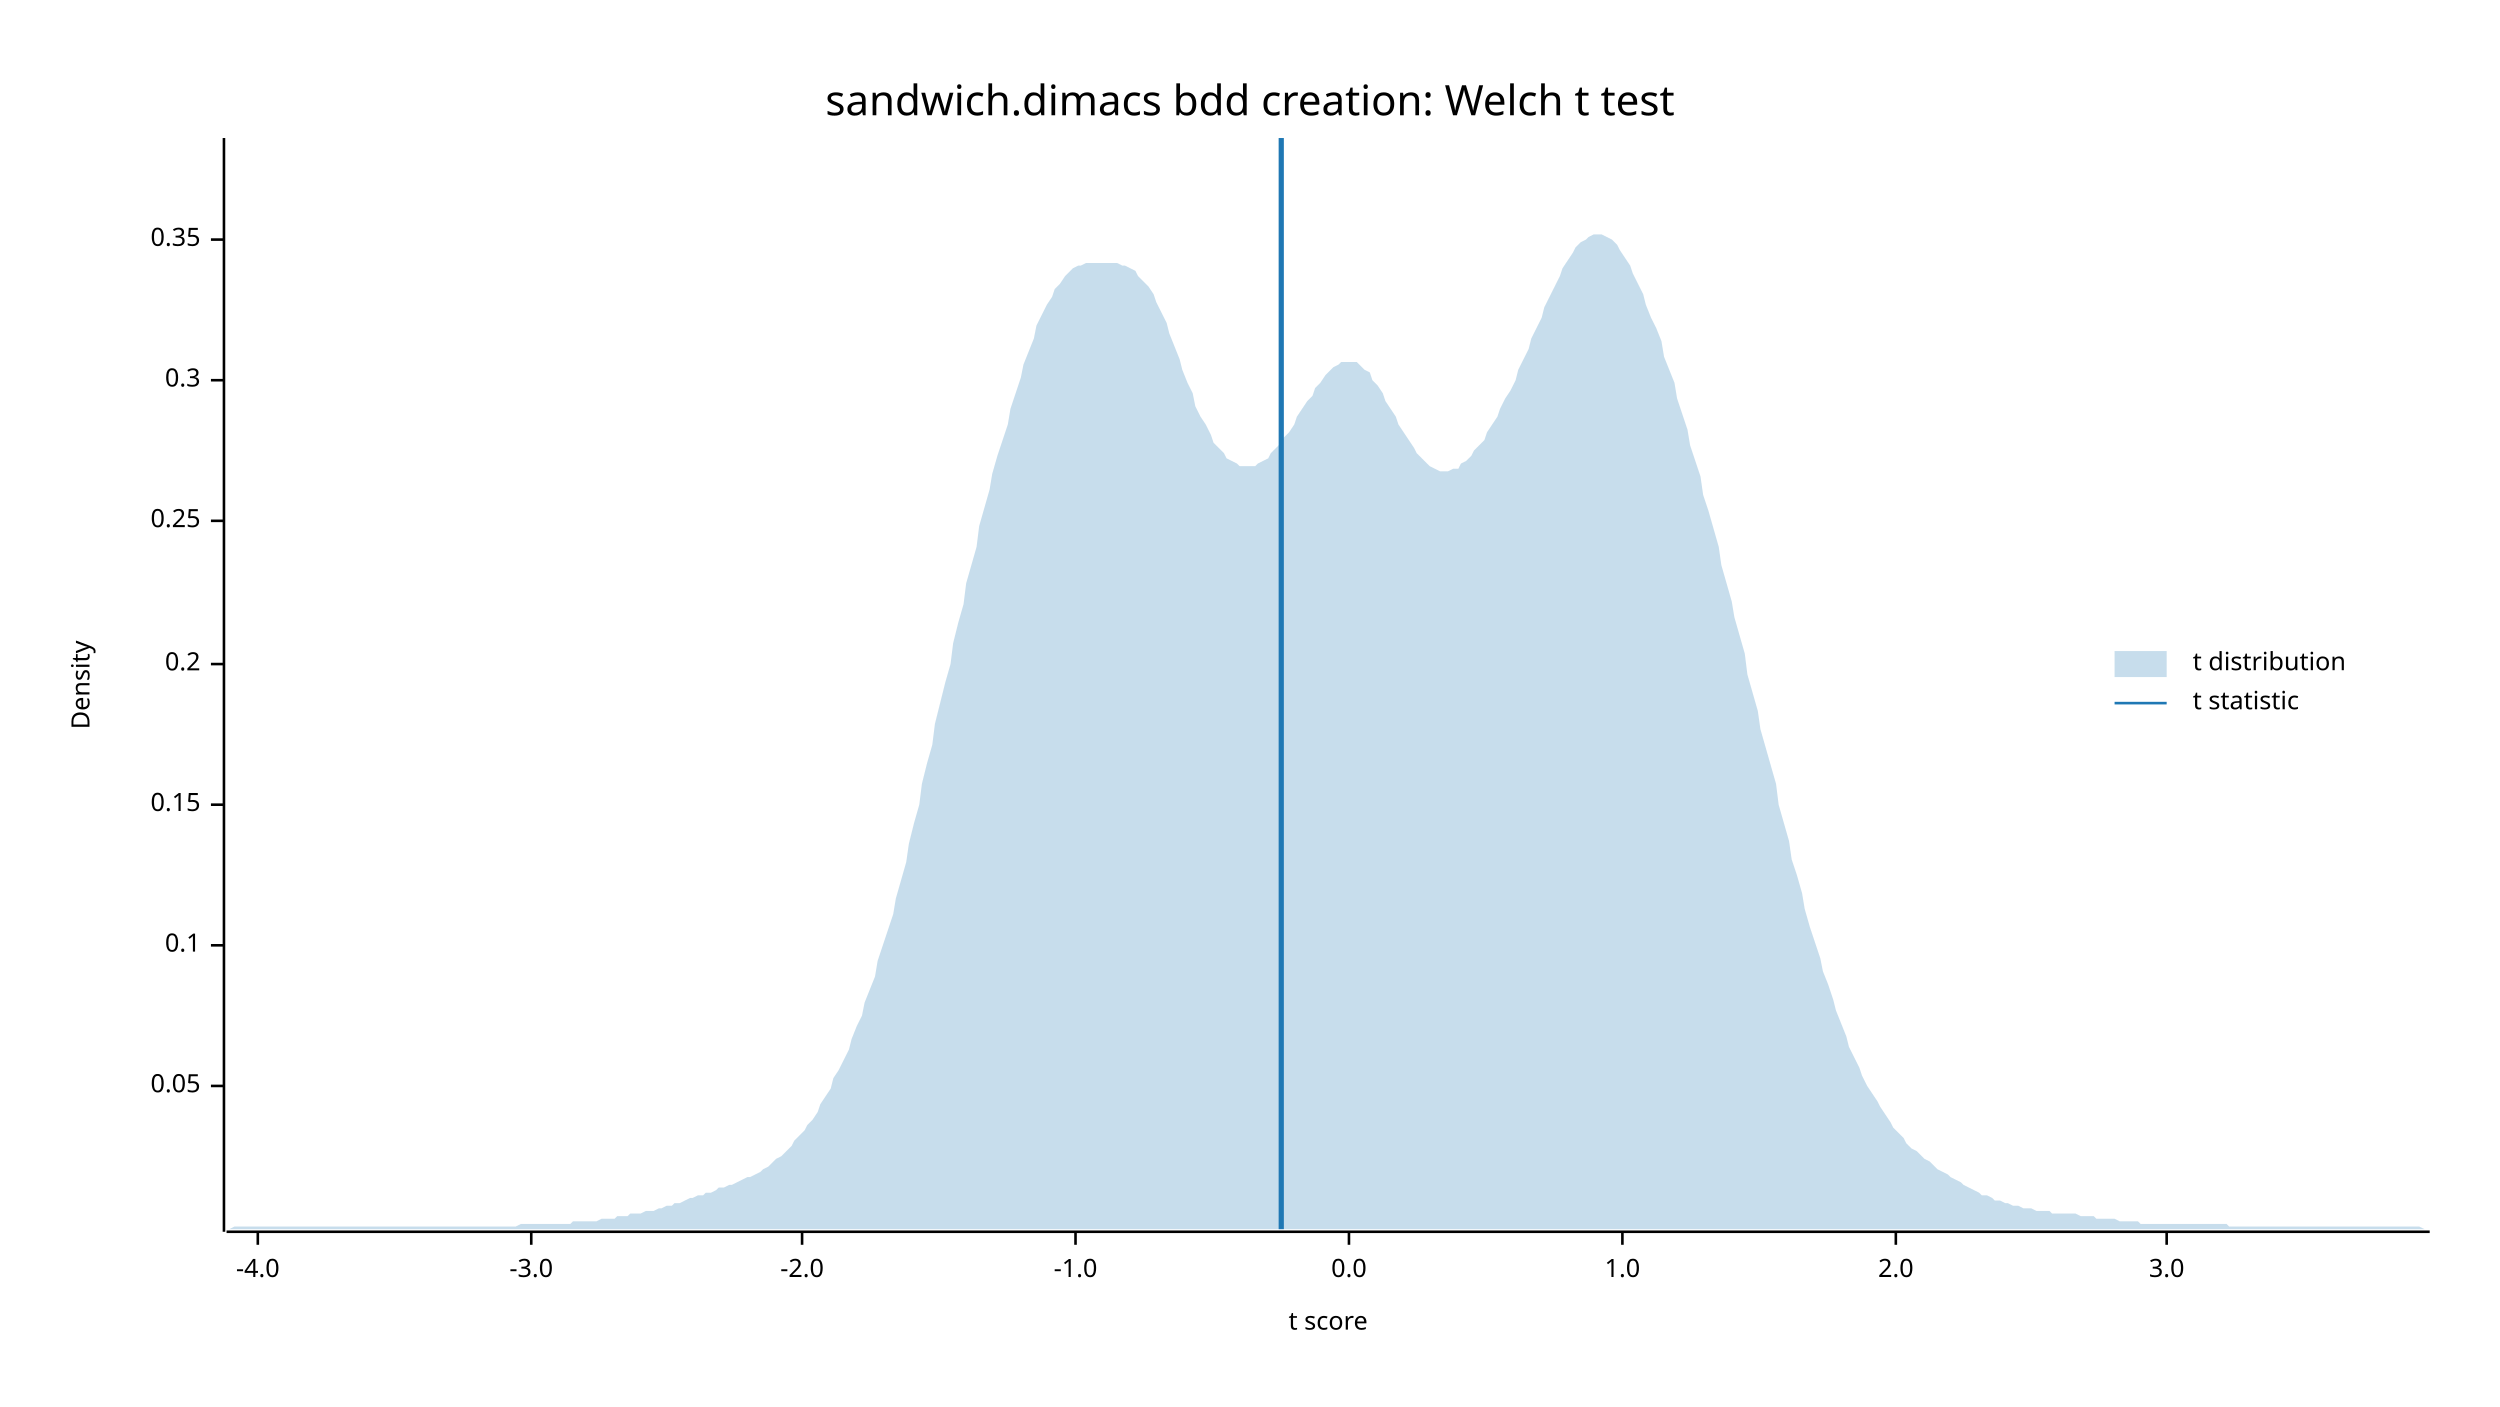
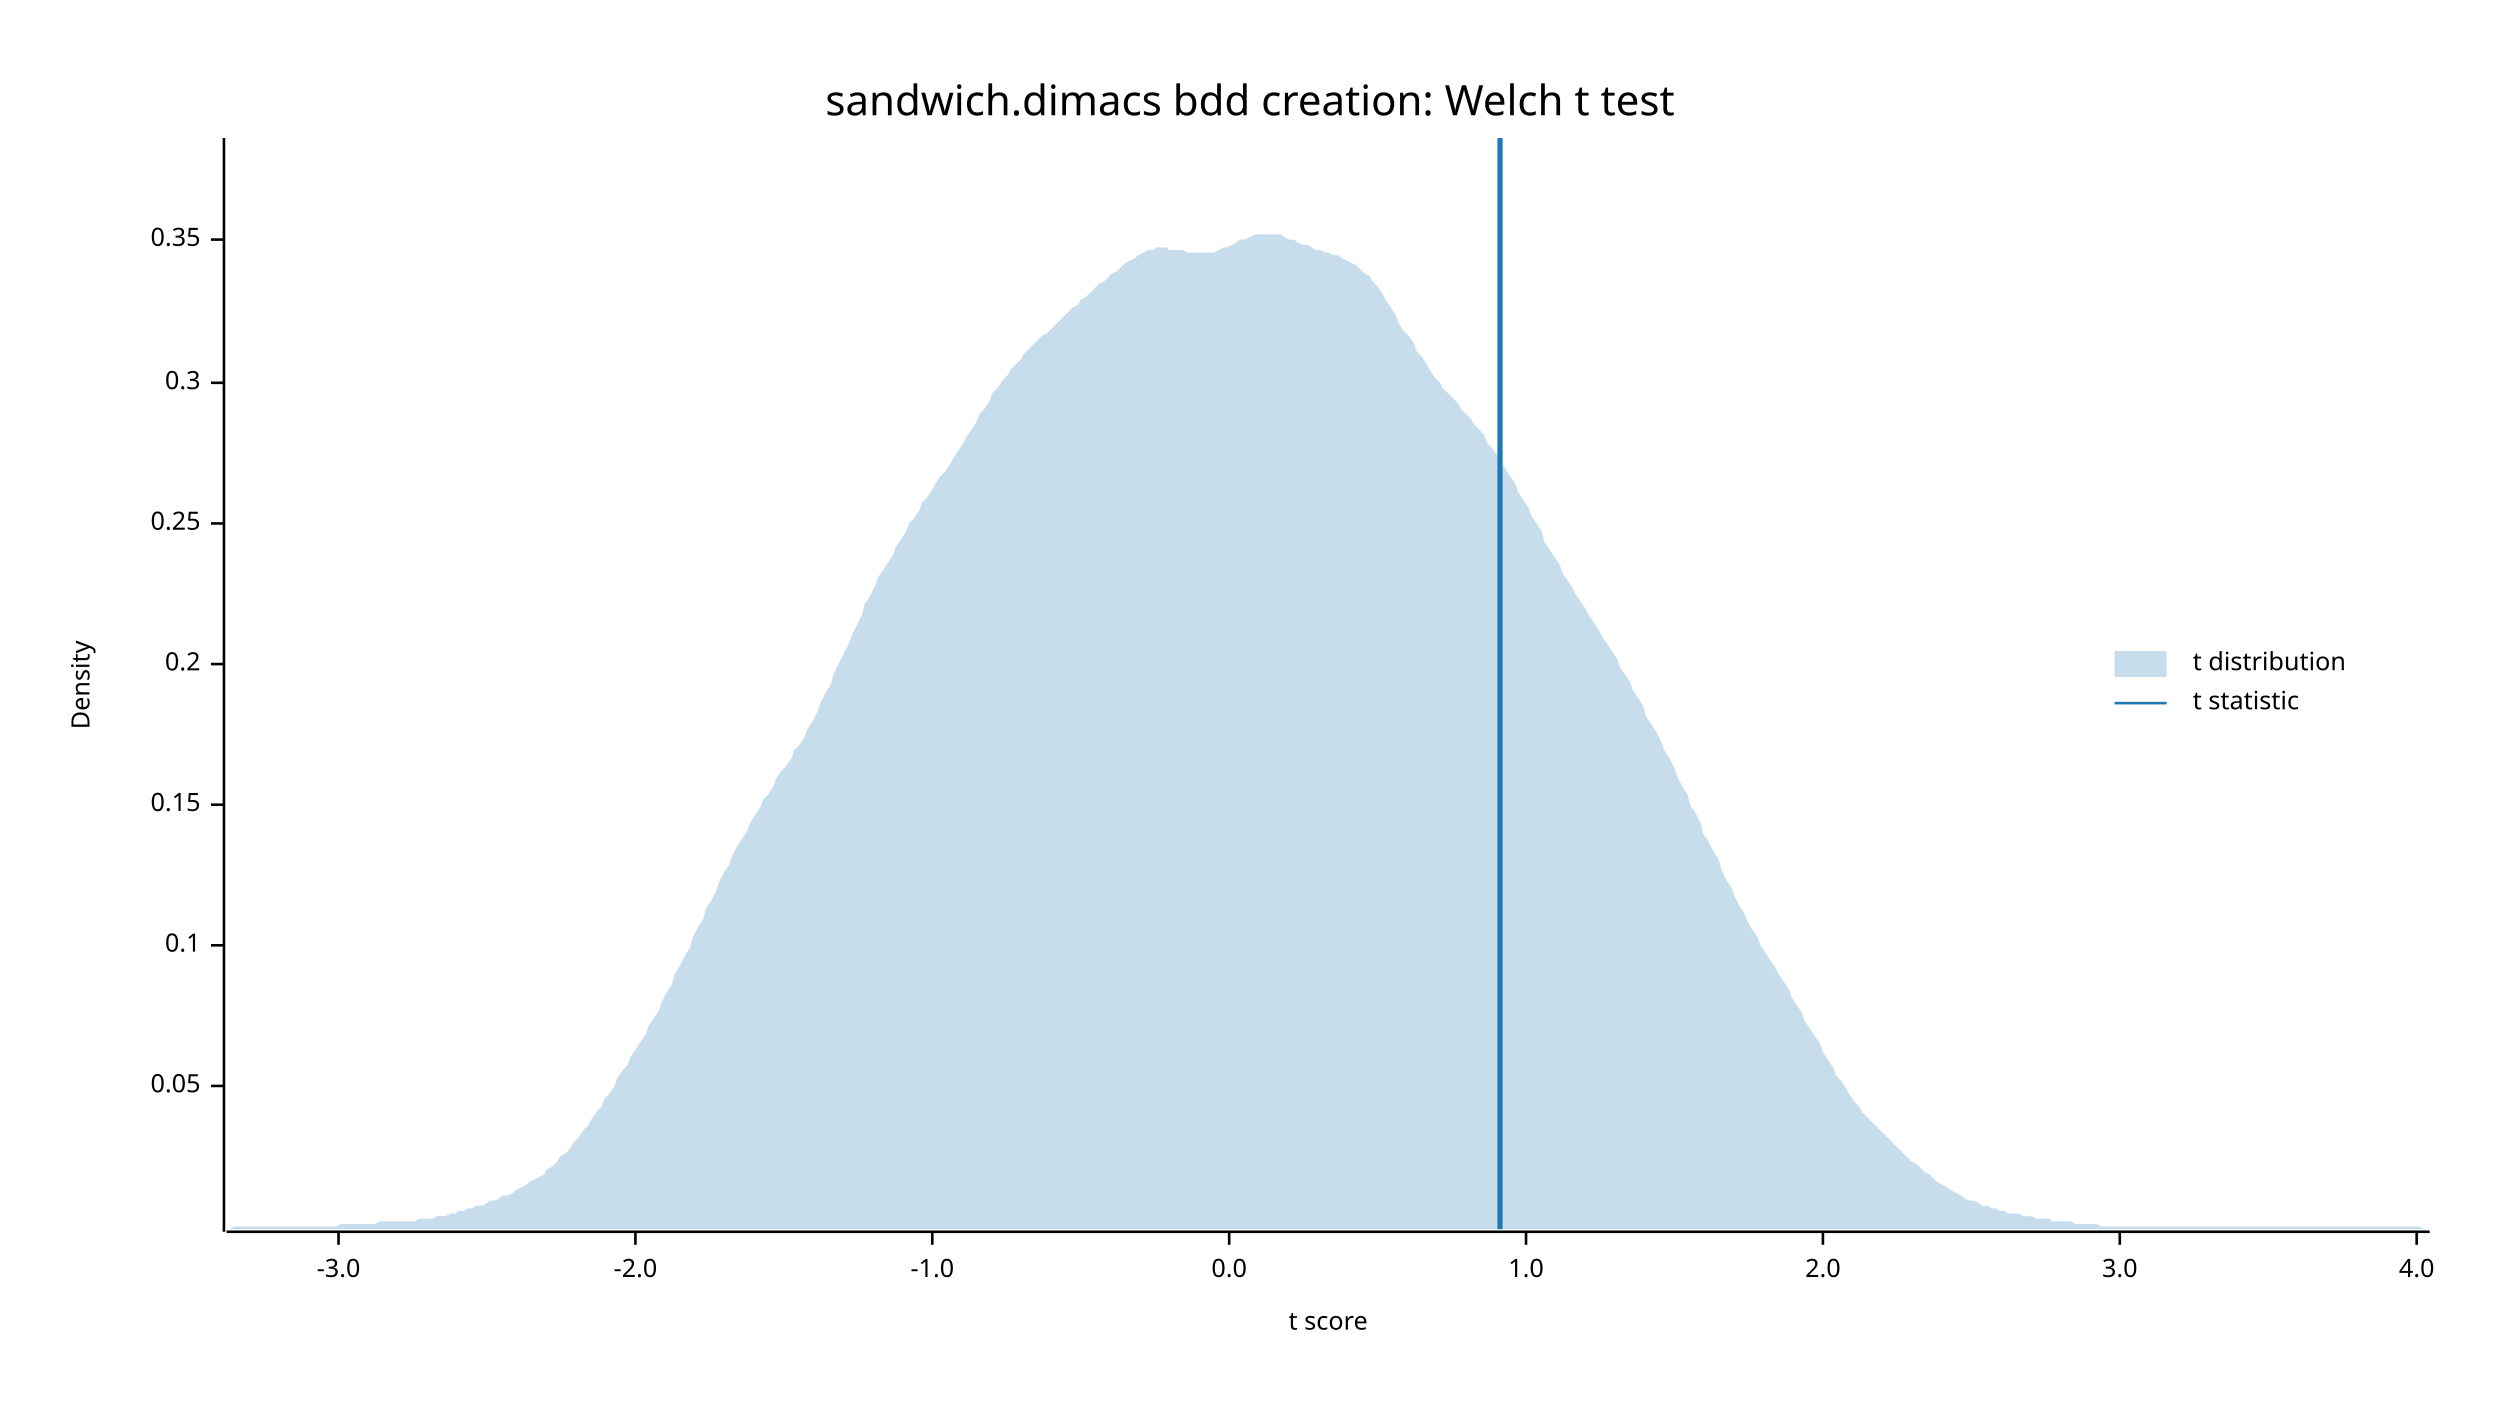
<svg xmlns="http://www.w3.org/2000/svg" width="960" height="540" viewBox="0 0 960 540">
  <text x="480" y="32" dy="0.76em" text-anchor="middle" font-family="sans-serif" font-size="16.129" opacity="1" fill="#000000">
sandwich.dimacs bdd creation: Welch t test
</text>
  <text x="27" y="263" dy="0.76em" text-anchor="middle" font-family="sans-serif" font-size="9.677" opacity="1" fill="#000000" transform="rotate(270, 27, 263)">
Density
</text>
  <text x="510" y="513" dy="-0.5ex" text-anchor="middle" font-family="sans-serif" font-size="9.677" opacity="1" fill="#000000">
t score
</text>
  <polyline fill="none" opacity="1" stroke="#000000" stroke-width="1" points="86,53 86,473 " />
  <text x="77" y="417" dy="0.5ex" text-anchor="end" font-family="sans-serif" font-size="9.677" opacity="1" fill="#000000">
0.05
</text>
  <polyline fill="none" opacity="1" stroke="#000000" stroke-width="1" points="81,417 86,417 " />
  <text x="77" y="363" dy="0.5ex" text-anchor="end" font-family="sans-serif" font-size="9.677" opacity="1" fill="#000000">
0.1
</text>
  <polyline fill="none" opacity="1" stroke="#000000" stroke-width="1" points="81,363 86,363 " />
  <text x="77" y="309" dy="0.5ex" text-anchor="end" font-family="sans-serif" font-size="9.677" opacity="1" fill="#000000">
0.15
</text>
  <polyline fill="none" opacity="1" stroke="#000000" stroke-width="1" points="81,309 86,309 " />
  <text x="77" y="255" dy="0.5ex" text-anchor="end" font-family="sans-serif" font-size="9.677" opacity="1" fill="#000000">
0.2
</text>
  <polyline fill="none" opacity="1" stroke="#000000" stroke-width="1" points="81,255 86,255 " />
-   <text x="77" y="200" dy="0.5ex" text-anchor="end" font-family="sans-serif" font-size="9.677" opacity="1" fill="#000000">
+   <text x="77" y="201" dy="0.5ex" text-anchor="end" font-family="sans-serif" font-size="9.677" opacity="1" fill="#000000">
0.25
</text>
-   <polyline fill="none" opacity="1" stroke="#000000" stroke-width="1" points="81,200 86,200 " />
-   <text x="77" y="146" dy="0.5ex" text-anchor="end" font-family="sans-serif" font-size="9.677" opacity="1" fill="#000000">
+   <polyline fill="none" opacity="1" stroke="#000000" stroke-width="1" points="81,201 86,201 " />
+   <text x="77" y="147" dy="0.5ex" text-anchor="end" font-family="sans-serif" font-size="9.677" opacity="1" fill="#000000">
0.3
</text>
-   <polyline fill="none" opacity="1" stroke="#000000" stroke-width="1" points="81,146 86,146 " />
+   <polyline fill="none" opacity="1" stroke="#000000" stroke-width="1" points="81,147 86,147 " />
  <text x="77" y="92" dy="0.5ex" text-anchor="end" font-family="sans-serif" font-size="9.677" opacity="1" fill="#000000">
0.35
</text>
  <polyline fill="none" opacity="1" stroke="#000000" stroke-width="1" points="81,92 86,92 " />
  <polyline fill="none" opacity="1" stroke="#000000" stroke-width="1" points="87,473 933,473 " />
-   <text x="99" y="483" dy="0.76em" text-anchor="middle" font-family="sans-serif" font-size="9.677" opacity="1" fill="#000000">
- -4.0
- </text>
-   <polyline fill="none" opacity="1" stroke="#000000" stroke-width="1" points="99,473 99,478 " />
-   <text x="204" y="483" dy="0.76em" text-anchor="middle" font-family="sans-serif" font-size="9.677" opacity="1" fill="#000000">
+   <text x="130" y="483" dy="0.76em" text-anchor="middle" font-family="sans-serif" font-size="9.677" opacity="1" fill="#000000">
-3.0
</text>
-   <polyline fill="none" opacity="1" stroke="#000000" stroke-width="1" points="204,473 204,478 " />
-   <text x="308" y="483" dy="0.76em" text-anchor="middle" font-family="sans-serif" font-size="9.677" opacity="1" fill="#000000">
+   <polyline fill="none" opacity="1" stroke="#000000" stroke-width="1" points="130,473 130,478 " />
+   <text x="244" y="483" dy="0.76em" text-anchor="middle" font-family="sans-serif" font-size="9.677" opacity="1" fill="#000000">
-2.0
</text>
-   <polyline fill="none" opacity="1" stroke="#000000" stroke-width="1" points="308,473 308,478 " />
-   <text x="413" y="483" dy="0.76em" text-anchor="middle" font-family="sans-serif" font-size="9.677" opacity="1" fill="#000000">
+   <polyline fill="none" opacity="1" stroke="#000000" stroke-width="1" points="244,473 244,478 " />
+   <text x="358" y="483" dy="0.76em" text-anchor="middle" font-family="sans-serif" font-size="9.677" opacity="1" fill="#000000">
-1.0
</text>
-   <polyline fill="none" opacity="1" stroke="#000000" stroke-width="1" points="413,473 413,478 " />
-   <text x="518" y="483" dy="0.76em" text-anchor="middle" font-family="sans-serif" font-size="9.677" opacity="1" fill="#000000">
+   <polyline fill="none" opacity="1" stroke="#000000" stroke-width="1" points="358,473 358,478 " />
+   <text x="472" y="483" dy="0.76em" text-anchor="middle" font-family="sans-serif" font-size="9.677" opacity="1" fill="#000000">
0.0
</text>
-   <polyline fill="none" opacity="1" stroke="#000000" stroke-width="1" points="518,473 518,478 " />
-   <text x="623" y="483" dy="0.76em" text-anchor="middle" font-family="sans-serif" font-size="9.677" opacity="1" fill="#000000">
+   <polyline fill="none" opacity="1" stroke="#000000" stroke-width="1" points="472,473 472,478 " />
+   <text x="586" y="483" dy="0.76em" text-anchor="middle" font-family="sans-serif" font-size="9.677" opacity="1" fill="#000000">
1.0
</text>
-   <polyline fill="none" opacity="1" stroke="#000000" stroke-width="1" points="623,473 623,478 " />
-   <text x="728" y="483" dy="0.76em" text-anchor="middle" font-family="sans-serif" font-size="9.677" opacity="1" fill="#000000">
+   <polyline fill="none" opacity="1" stroke="#000000" stroke-width="1" points="586,473 586,478 " />
+   <text x="700" y="483" dy="0.76em" text-anchor="middle" font-family="sans-serif" font-size="9.677" opacity="1" fill="#000000">
2.0
</text>
-   <polyline fill="none" opacity="1" stroke="#000000" stroke-width="1" points="728,473 728,478 " />
-   <text x="832" y="483" dy="0.76em" text-anchor="middle" font-family="sans-serif" font-size="9.677" opacity="1" fill="#000000">
+   <polyline fill="none" opacity="1" stroke="#000000" stroke-width="1" points="700,473 700,478 " />
+   <text x="814" y="483" dy="0.76em" text-anchor="middle" font-family="sans-serif" font-size="9.677" opacity="1" fill="#000000">
3.0
</text>
-   <polyline fill="none" opacity="1" stroke="#000000" stroke-width="1" points="832,473 832,478 " />
-   <polygon opacity="0.25" fill="#1F78B4" points="87,472 88,472 90,471 92,471 93,471 95,471 97,471 98,471 100,471 102,471 103,471 105,471 107,471 109,471 110,471 112,471 114,471 115,471 117,471 119,471 120,471 122,471 124,471 125,471 127,471 129,471 131,471 132,471 134,471 136,471 137,471 139,471 141,471 142,471 144,471 146,471 148,471 149,471 151,471 153,471 154,471 156,471 158,471 159,471 161,471 163,471 164,471 166,471 168,471 170,471 171,471 173,471 175,471 176,471 178,471 180,471 181,471 183,471 185,471 187,471 188,471 190,471 192,471 193,471 195,471 197,471 198,471 200,470 202,470 203,470 205,470 207,470 209,470 210,470 212,470 214,470 215,470 217,470 219,470 220,469 222,469 224,469 226,469 227,469 229,469 231,468 232,468 234,468 236,468 237,467 239,467 241,467 242,466 244,466 246,466 248,465 249,465 251,465 253,464 254,464 256,463 258,463 259,462 261,462 263,461 265,460 266,460 268,459 270,459 271,458 273,458 275,457 276,456 278,456 280,455 281,455 283,454 285,453 287,452 288,452 290,451 292,450 293,449 295,448 297,446 298,445 300,444 302,442 304,440 305,438 307,436 309,434 310,432 312,430 314,427 315,424 317,421 319,418 320,414 322,411 324,407 326,403 327,399 329,394 331,390 332,385 334,380 336,375 337,369 339,363 341,357 343,351 344,345 346,338 348,331 349,324 351,316 353,309 354,301 356,293 358,286 359,278 361,270 363,262 365,255 366,247 368,239 370,232 371,224 373,217 375,210 376,202 378,195 380,188 381,182 383,175 385,169 387,163 388,157 390,151 392,145 393,140 395,135 397,130 398,125 400,121 402,117 404,114 405,111 407,109 409,106 410,105 412,103 414,102 415,102 417,101 419,101 420,101 422,101 424,101 426,101 427,101 429,101 431,102 432,102 434,103 436,104 437,106 439,108 441,110 443,113 444,116 446,120 448,124 449,128 451,133 453,138 454,142 456,147 458,151 459,156 461,160 463,163 465,167 466,170 468,172 470,174 471,176 473,177 475,178 476,179 478,179 480,179 482,179 483,178 485,177 487,176 488,174 490,172 492,170 493,168 495,166 497,163 498,160 500,157 502,154 504,152 505,149 507,147 509,144 510,143 512,141 514,140 515,139 517,139 519,139 521,139 522,140 524,142 526,143 527,146 529,148 531,151 532,154 534,157 536,160 537,163 539,166 541,169 543,172 544,174 546,176 548,178 549,179 551,180 553,181 554,181 556,181 558,180 560,180 561,178 563,177 565,175 566,173 568,171 570,169 571,166 573,163 575,160 576,157 578,153 580,150 582,146 583,142 585,138 587,134 588,130 590,126 592,122 593,118 595,114 597,110 599,106 600,103 602,100 604,97 605,95 607,93 609,92 610,91 612,90 614,90 615,90 617,91 619,92 621,94 622,96 624,99 626,102 627,105 629,109 631,113 632,117 634,122 636,126 638,131 639,137 641,142 643,147 644,153 646,159 648,165 649,171 651,177 653,183 654,190 656,196 658,203 660,210 661,217 663,224 665,231 666,237 668,244 670,251 671,259 673,266 675,273 676,280 678,287 680,294 682,301 683,309 685,316 687,323 688,330 690,336 692,343 693,349 695,356 697,362 699,368 700,373 702,378 704,384 705,388 707,393 709,398 710,402 712,406 714,410 715,413 717,417 719,420 721,423 722,425 724,428 726,431 727,433 729,435 731,437 732,439 734,441 736,442 738,444 739,445 741,446 743,448 744,449 746,450 748,451 749,452 751,453 753,454 754,455 756,456 758,457 760,458 761,459 763,459 765,460 766,461 768,461 770,462 771,462 773,463 775,463 777,464 778,464 780,464 782,465 783,465 785,465 787,465 788,466 790,466 792,466 793,466 795,466 797,466 799,467 800,467 802,467 804,467 805,468 807,468 809,468 810,468 812,468 814,469 816,469 817,469 819,469 821,469 822,470 824,470 826,470 827,470 829,470 831,470 832,470 834,470 836,470 838,470 839,470 841,470 843,470 844,470 846,470 848,470 849,470 851,470 853,470 855,470 856,471 858,471 860,471 861,471 863,471 865,471 866,471 868,471 870,471 871,471 873,471 875,471 877,471 878,471 880,471 882,471 883,471 885,471 887,471 888,471 890,471 892,471 894,471 895,471 897,471 899,471 900,471 902,471 904,471 905,471 907,471 909,471 910,471 912,471 914,471 916,471 917,471 919,471 921,471 922,471 924,471 926,471 927,471 929,471 931,472 933,472 933,472 87,472 " />
-   <polyline fill="none" opacity="1" stroke="#1F78B4" stroke-width="2" points="492,472 492,53 " />
+   <polyline fill="none" opacity="1" stroke="#000000" stroke-width="1" points="814,473 814,478 " />
+   <text x="928" y="483" dy="0.76em" text-anchor="middle" font-family="sans-serif" font-size="9.677" opacity="1" fill="#000000">
+ 4.0
+ </text>
+   <polyline fill="none" opacity="1" stroke="#000000" stroke-width="1" points="928,473 928,478 " />
+   <polygon opacity="0.25" fill="#1F78B4" points="87,472 88,472 90,471 92,471 93,471 95,471 97,471 98,471 100,471 102,471 103,471 105,471 107,471 109,471 110,471 112,471 114,471 115,471 117,471 119,471 120,471 122,471 124,471 125,471 127,471 129,471 131,470 132,470 134,470 136,470 137,470 139,470 141,470 142,470 144,470 146,469 148,469 149,469 151,469 153,469 154,469 156,469 158,469 159,469 161,468 163,468 164,468 166,468 168,467 170,467 171,467 173,466 175,466 176,465 178,465 180,464 181,464 183,463 185,463 187,462 188,461 190,461 192,460 193,459 195,459 197,458 198,457 200,456 202,455 203,454 205,453 207,452 209,451 210,449 212,448 214,446 215,444 217,443 219,441 220,439 222,437 224,434 226,432 227,430 229,427 231,425 232,422 234,420 236,417 237,414 239,411 241,409 242,406 244,403 246,400 248,397 249,394 251,391 253,388 254,385 256,381 258,378 259,374 261,371 263,367 265,364 266,360 268,356 270,353 271,349 273,346 275,342 276,339 278,335 280,332 281,329 283,325 285,322 287,319 288,316 290,313 292,310 293,307 295,305 297,302 298,299 300,296 302,294 304,291 305,288 307,286 309,283 310,280 312,277 314,273 315,270 317,266 319,263 320,259 322,255 324,251 326,247 327,244 329,240 331,236 332,232 334,229 336,225 337,222 339,219 341,216 343,213 344,210 346,207 348,204 349,201 351,199 353,196 354,193 356,191 358,188 359,186 361,183 363,181 365,178 366,176 368,173 370,170 371,168 373,165 375,162 376,159 378,157 380,154 381,151 383,149 385,146 387,144 388,142 390,140 392,138 393,136 395,134 397,132 398,131 400,129 402,128 404,126 405,125 407,123 409,121 410,120 412,118 414,117 415,115 417,114 419,112 420,111 422,109 424,108 426,106 427,105 429,104 431,102 432,101 434,100 436,99 437,98 439,97 441,96 443,96 444,95 446,95 448,95 449,96 451,96 453,96 454,96 456,97 458,97 459,97 461,97 463,97 465,97 466,97 468,96 470,95 471,95 473,94 475,93 476,92 478,92 480,91 482,90 483,90 485,90 487,90 488,90 490,90 492,90 493,91 495,92 497,92 498,93 500,94 502,94 504,95 505,96 507,96 509,97 510,97 512,98 514,98 515,99 517,100 519,101 521,102 522,103 524,105 526,106 527,108 529,110 531,113 532,115 534,118 536,121 537,124 539,127 541,129 543,132 544,135 546,137 548,140 549,142 551,145 553,147 554,149 556,151 558,153 560,155 561,157 563,159 565,161 566,163 568,165 570,167 571,170 573,172 575,175 576,177 578,180 580,183 582,186 583,189 585,192 587,195 588,198 590,201 592,204 593,208 595,211 597,214 599,217 600,220 602,223 604,226 605,228 607,231 609,234 610,236 612,239 614,242 615,244 617,247 619,250 621,253 622,256 624,259 626,262 627,265 629,268 631,271 632,275 634,278 636,281 638,285 639,288 641,291 643,295 644,298 646,302 648,305 649,309 651,312 653,316 654,320 656,323 658,327 660,330 661,334 663,338 665,341 666,344 668,348 670,351 671,354 673,357 675,360 676,363 678,366 680,369 682,372 683,374 685,377 687,380 688,383 690,386 692,389 693,392 695,395 697,398 699,401 700,404 702,407 704,410 705,413 707,415 709,418 710,420 712,423 714,425 715,427 717,429 719,431 721,433 722,434 724,436 726,438 727,439 729,441 731,443 732,444 734,446 736,447 738,449 739,450 741,451 743,453 744,454 746,455 748,456 749,457 751,458 753,459 754,460 756,461 758,461 760,462 761,463 763,463 765,464 766,464 768,465 770,465 771,466 773,466 775,466 777,467 778,467 780,467 782,468 783,468 785,468 787,468 788,469 790,469 792,469 793,469 795,469 797,470 799,470 800,470 802,470 804,470 805,470 807,471 809,471 810,471 812,471 814,471 816,471 817,471 819,471 821,471 822,471 824,471 826,471 827,471 829,471 831,471 832,471 834,471 836,471 838,471 839,471 841,471 843,471 844,471 846,471 848,471 849,471 851,471 853,471 855,471 856,471 858,471 860,471 861,471 863,471 865,471 866,471 868,471 870,471 871,471 873,471 875,471 877,471 878,471 880,471 882,471 883,471 885,471 887,471 888,471 890,471 892,471 894,471 895,471 897,471 899,471 900,471 902,471 904,471 905,471 907,471 909,471 910,471 912,471 914,471 916,471 917,471 919,471 921,471 922,471 924,471 926,471 927,471 929,471 931,472 933,472 933,472 87,472 " />
+   <polyline fill="none" opacity="1" stroke="#1F78B4" stroke-width="2" points="576,472 576,53 " />
  <text x="842" y="250" dy="0.76em" text-anchor="start" font-family="sans-serif" font-size="9.677" opacity="1" fill="#000000">
t distribution
</text>
  <text x="842" y="265" dy="0.76em" text-anchor="start" font-family="sans-serif" font-size="9.677" opacity="1" fill="#000000">
t statistic
</text>
  <rect x="812" y="250" width="20" height="10" opacity="0.25" fill="#1F78B4" stroke="none" />
  <polyline fill="none" opacity="1" stroke="#1F78B4" stroke-width="1" points="812,270 832,270 " />
</svg>
